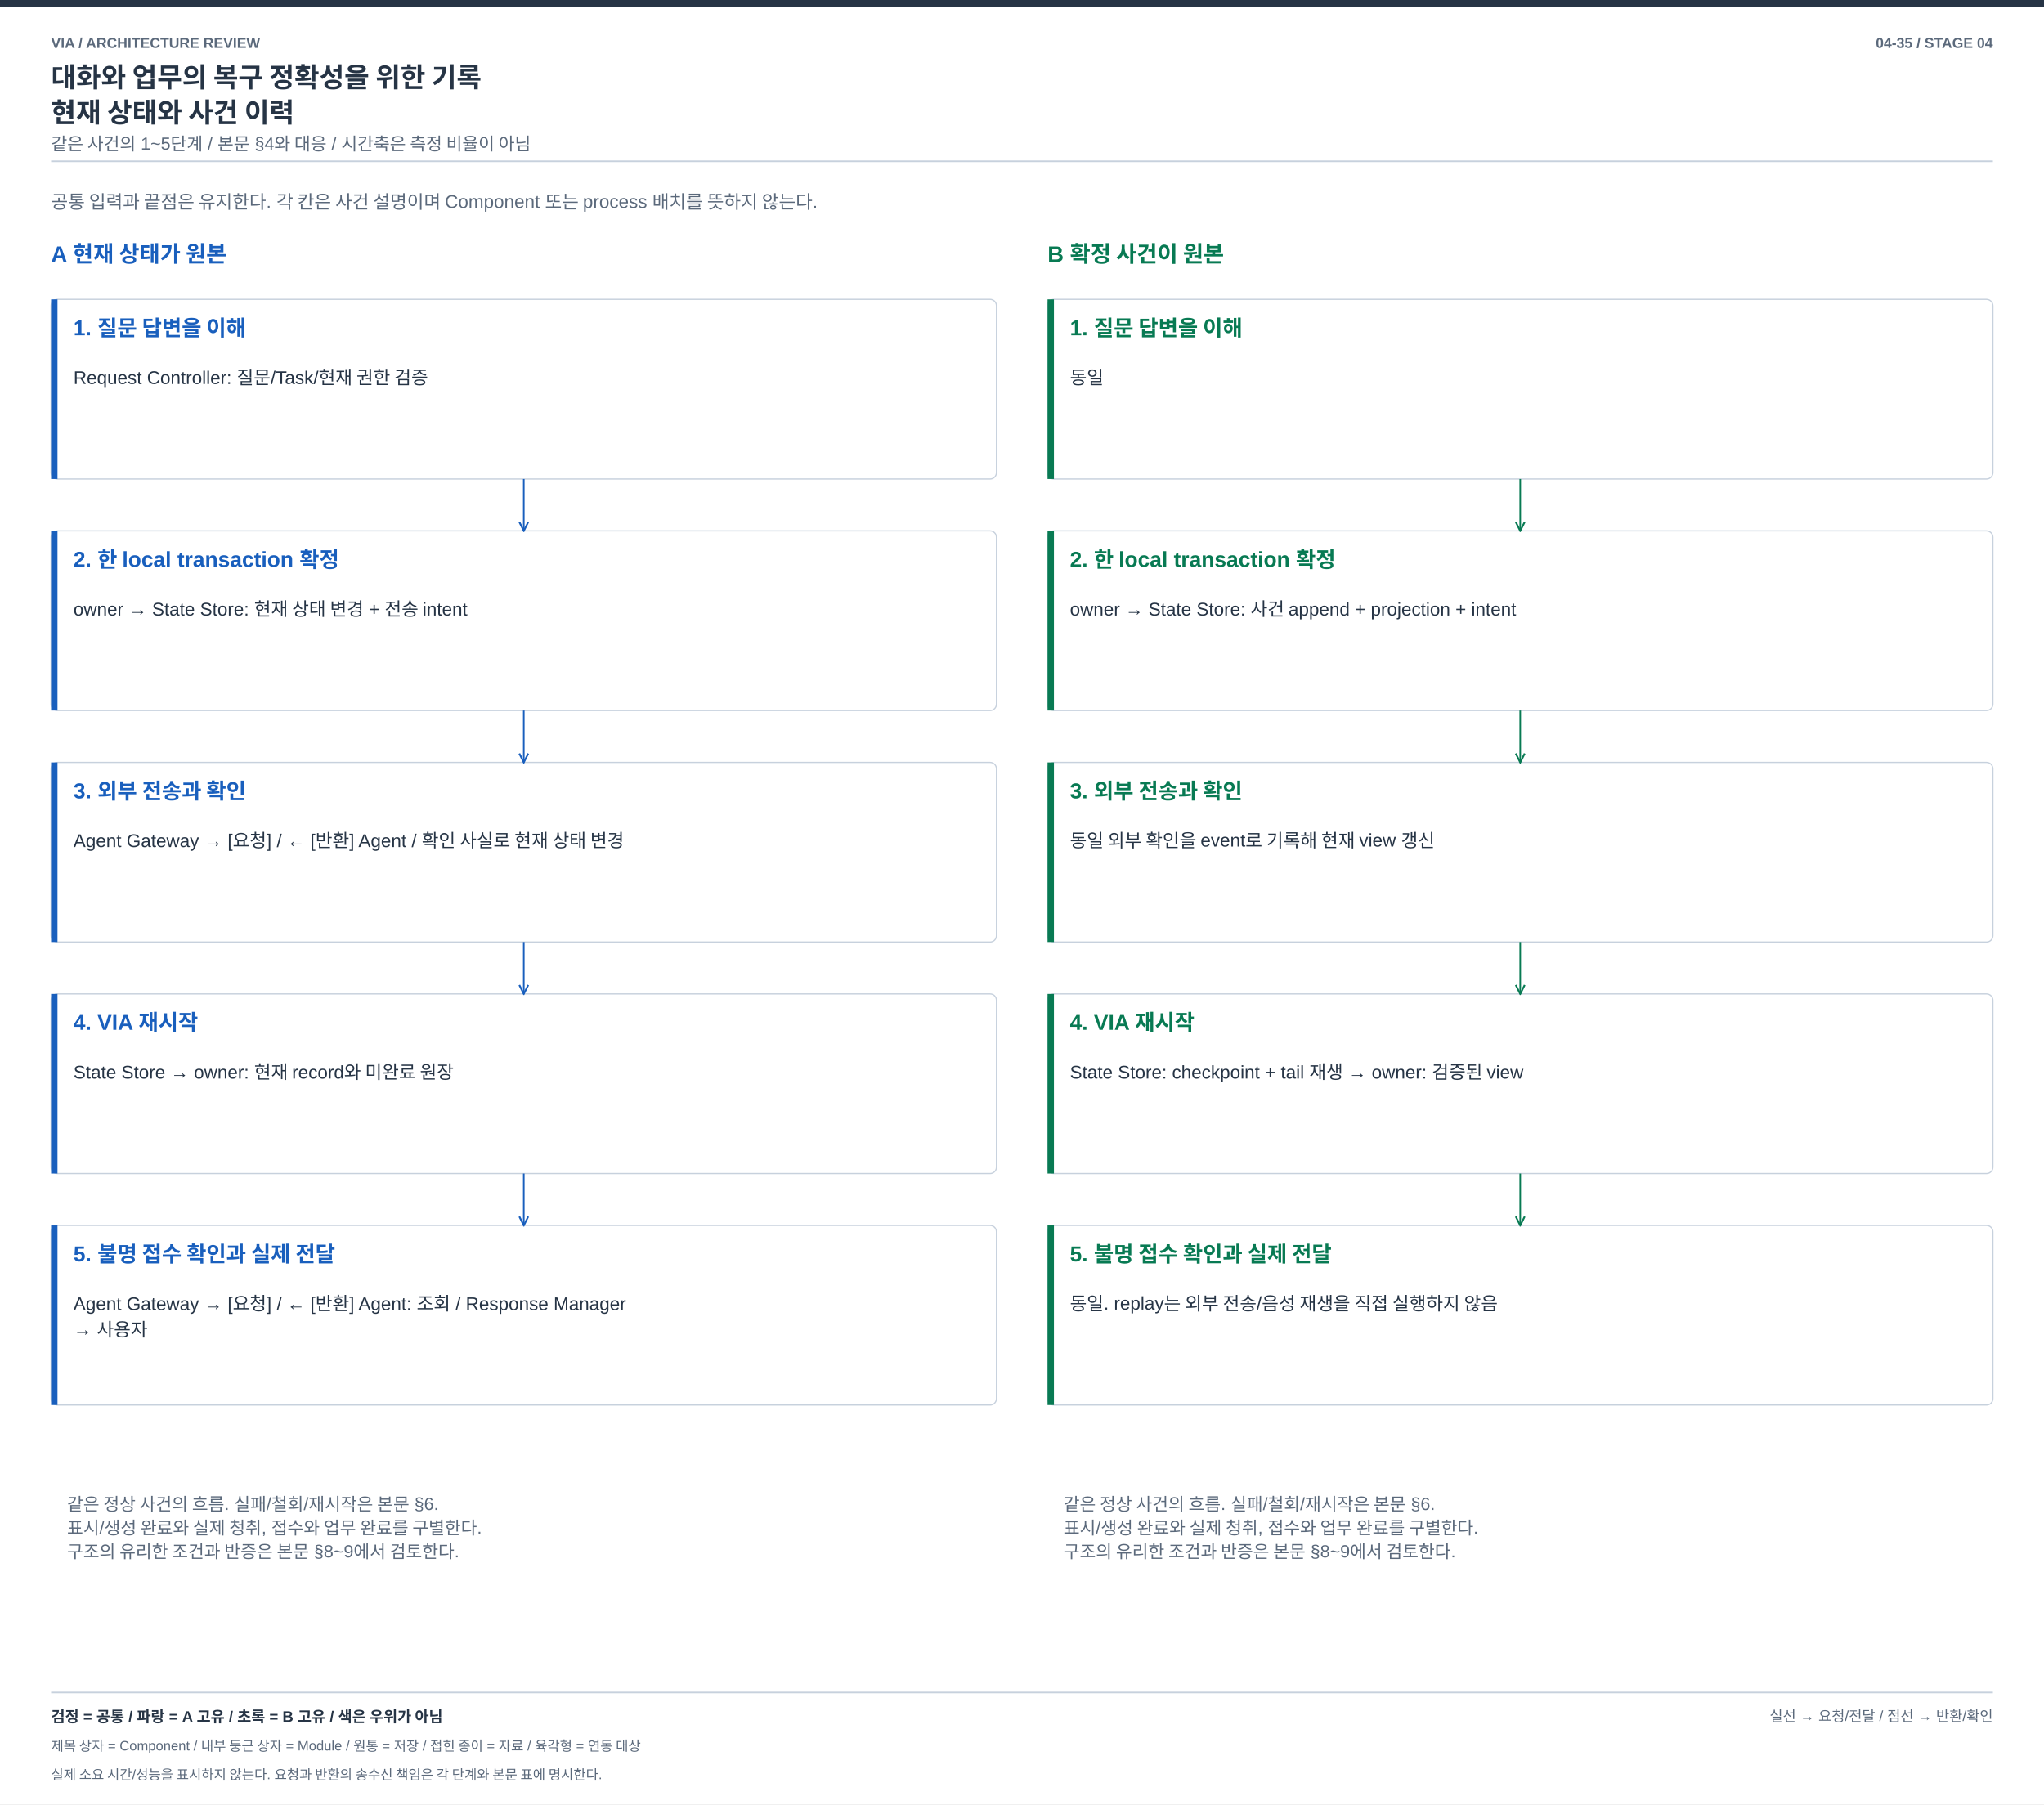
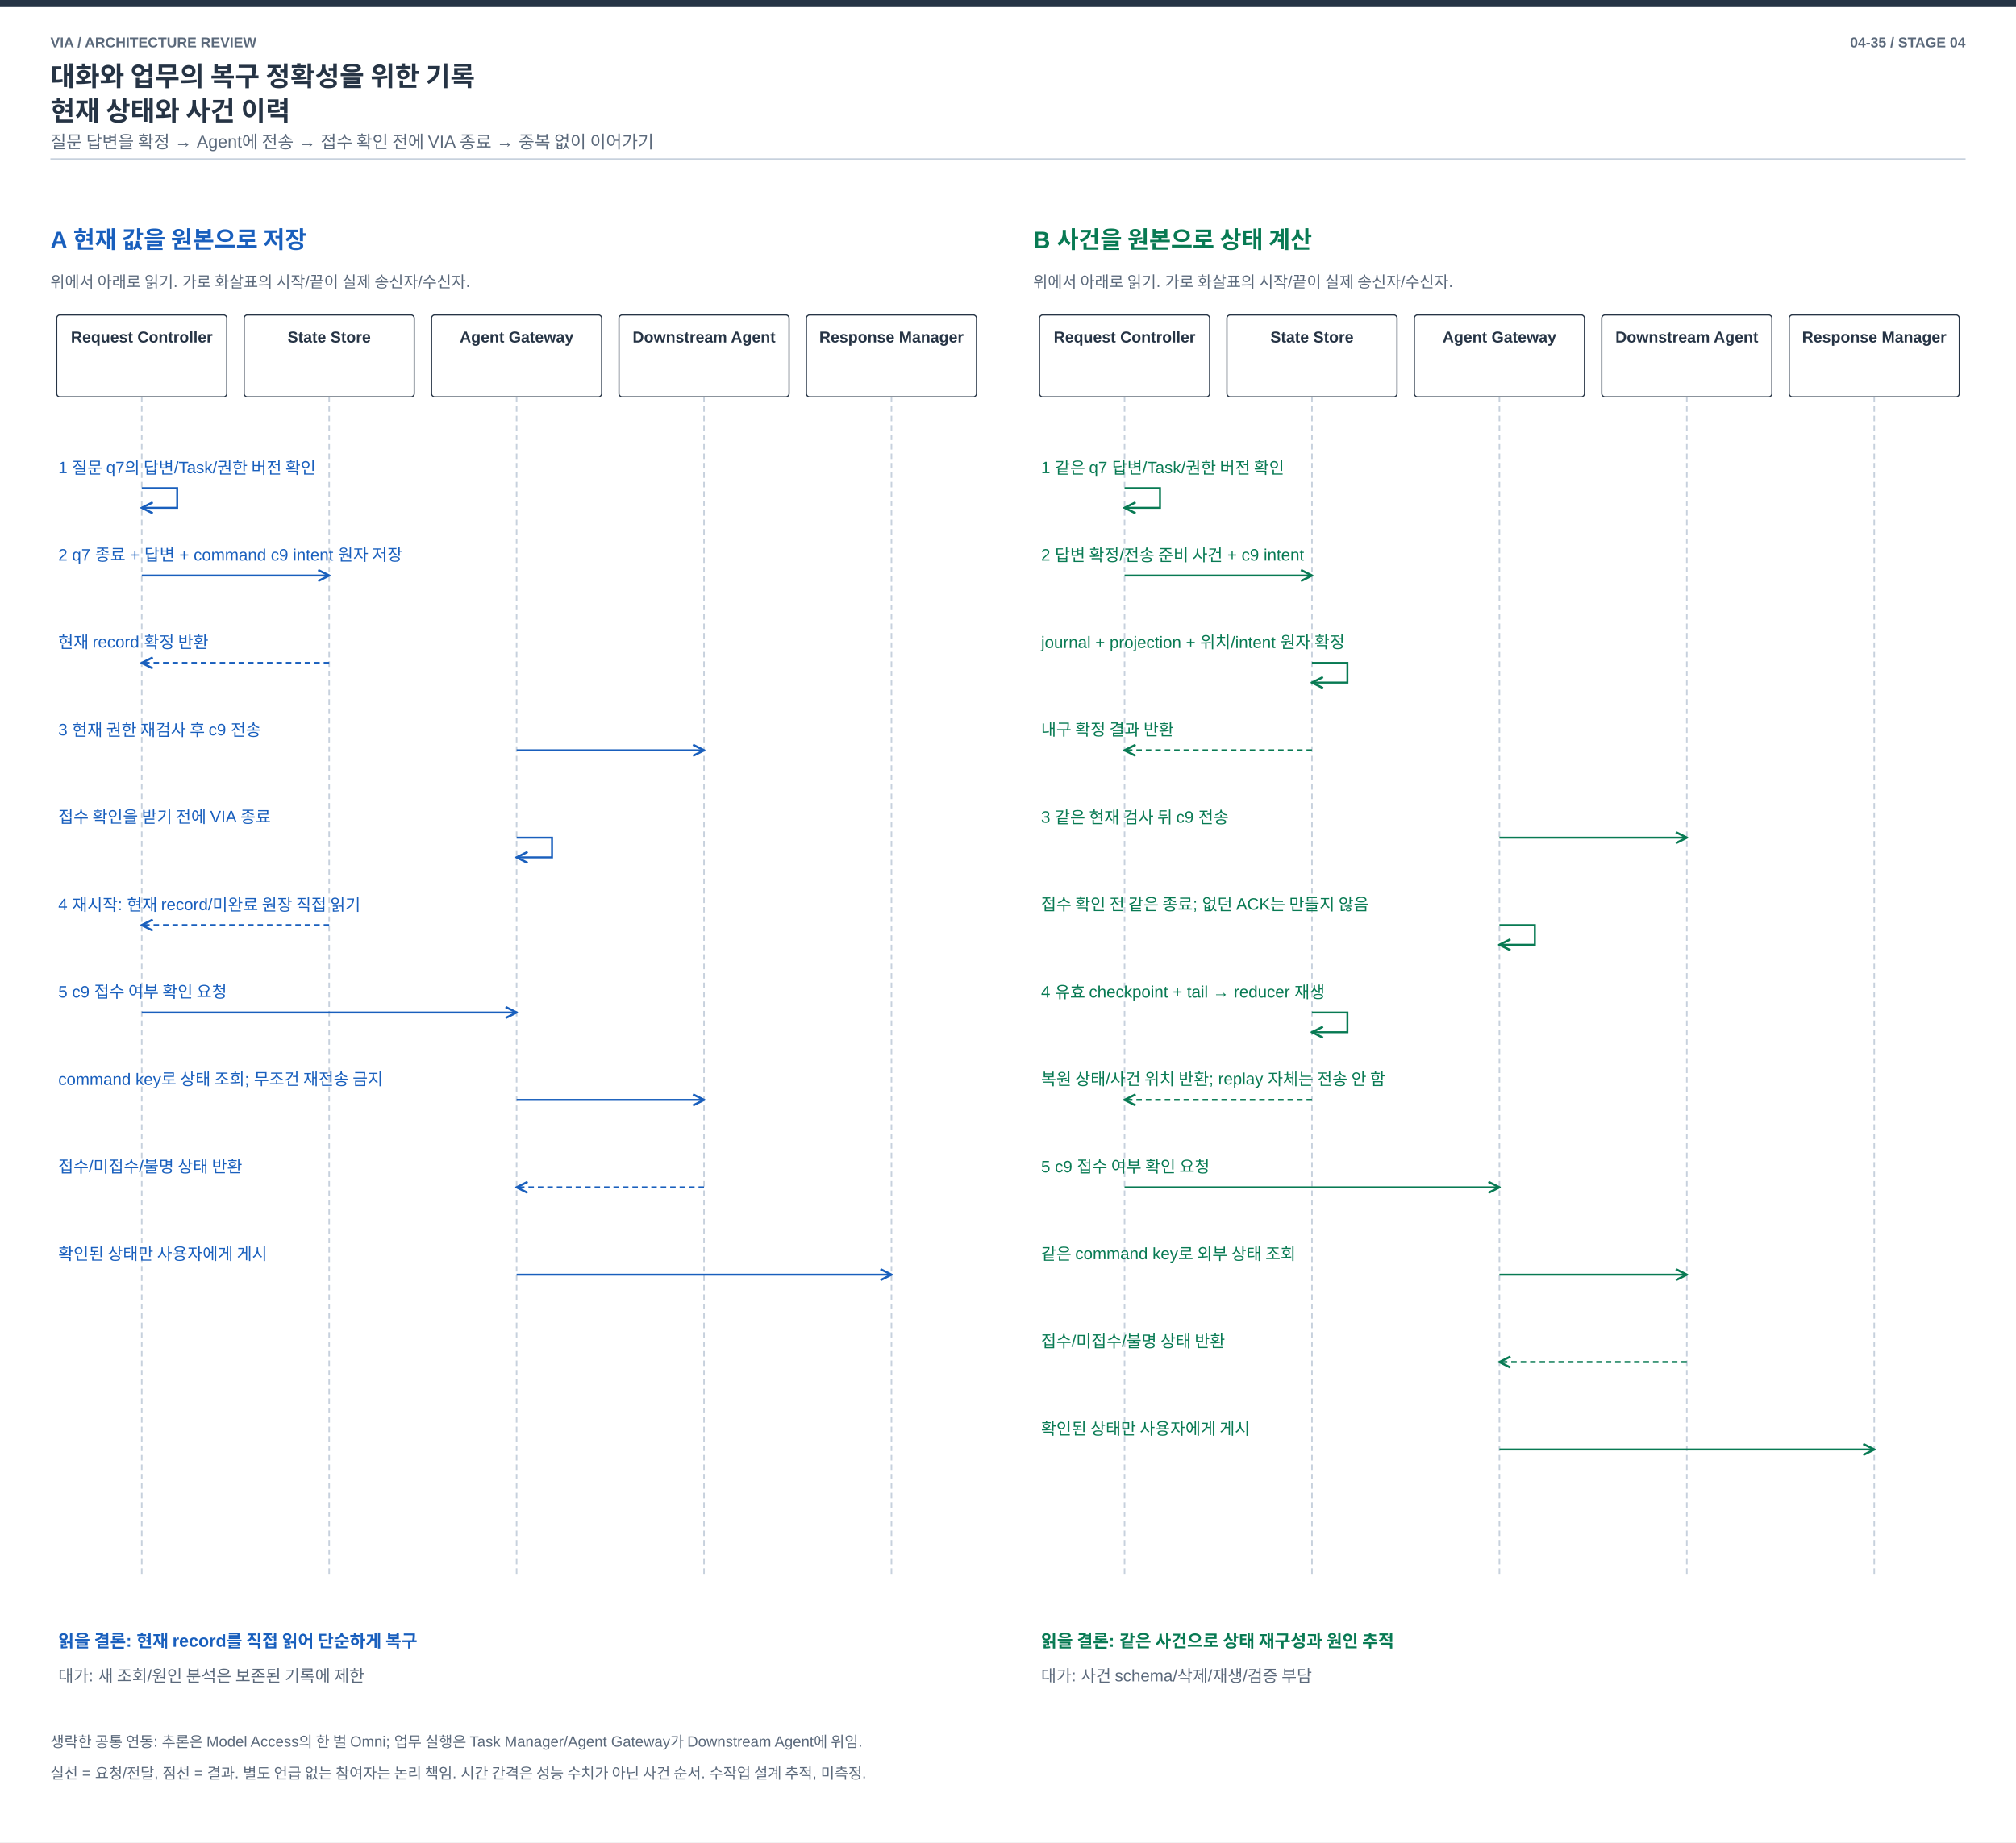
- <svg xmlns="http://www.w3.org/2000/svg" width="2560" height="2260" viewBox="0 0 2560 2260" role="img" aria-labelledby="title">
+ <svg xmlns="http://www.w3.org/2000/svg" width="2560" height="2340" viewBox="0 0 2560 2340" role="img" aria-labelledby="title">
  <defs>
    <marker id="a263445" viewBox="0 0 10 10" refX="9" refY="5" markerWidth="7" markerHeight="7" orient="auto-start-reverse">
      <path d="M1 1L9 5L1 9" fill="none" stroke="#263445" stroke-width="1.6" />
    </marker>
    <marker id="a195FBD" viewBox="0 0 10 10" refX="9" refY="5" markerWidth="7" markerHeight="7" orient="auto-start-reverse">
      <path d="M1 1L9 5L1 9" fill="none" stroke="#195FBD" stroke-width="1.6" />
    </marker>
    <marker id="a087A53" viewBox="0 0 10 10" refX="9" refY="5" markerWidth="7" markerHeight="7" orient="auto-start-reverse">
      <path d="M1 1L9 5L1 9" fill="none" stroke="#087A53" stroke-width="1.6" />
    </marker>
  </defs>
-   <rect width="2560" height="2260" fill="white" />
+   <rect width="2560" height="2340" fill="white" />
  <g font-family="Arial, Apple SD Gothic Neo, Malgun Gothic, sans-serif">
    <rect id="e1" x="0" y="0" width="2560" height="9" rx="0" fill="#263445" stroke="none" stroke-width="1.5" />
-     <rect id="e9" x="64" y="375" width="1184" height="225" rx="8" fill="white" stroke="#C7D1DD" stroke-width="1.5" />
-     <rect id="e10" x="64" y="375" width="8" height="225" rx="0" fill="#195FBD" stroke="none" stroke-width="1.5" />
-     <rect id="e14" x="64" y="665" width="1184" height="225" rx="8" fill="white" stroke="#C7D1DD" stroke-width="1.5" />
-     <rect id="e15" x="64" y="665" width="8" height="225" rx="0" fill="#195FBD" stroke="none" stroke-width="1.5" />
-     <rect id="e19" x="64" y="955" width="1184" height="225" rx="8" fill="white" stroke="#C7D1DD" stroke-width="1.5" />
-     <rect id="e20" x="64" y="955" width="8" height="225" rx="0" fill="#195FBD" stroke="none" stroke-width="1.5" />
-     <rect id="e24" x="64" y="1245" width="1184" height="225" rx="8" fill="white" stroke="#C7D1DD" stroke-width="1.5" />
-     <rect id="e25" x="64" y="1245" width="8" height="225" rx="0" fill="#195FBD" stroke="none" stroke-width="1.5" />
-     <rect id="e29" x="64" y="1535" width="1184" height="225" rx="8" fill="white" stroke="#C7D1DD" stroke-width="1.5" />
-     <rect id="e30" x="64" y="1535" width="8" height="225" rx="0" fill="#195FBD" stroke="none" stroke-width="1.5" />
-     <rect id="e35" x="1312" y="375" width="1184" height="225" rx="8" fill="white" stroke="#C7D1DD" stroke-width="1.5" />
-     <rect id="e36" x="1312" y="375" width="8" height="225" rx="0" fill="#087A53" stroke="none" stroke-width="1.5" />
-     <rect id="e40" x="1312" y="665" width="1184" height="225" rx="8" fill="white" stroke="#C7D1DD" stroke-width="1.5" />
-     <rect id="e41" x="1312" y="665" width="8" height="225" rx="0" fill="#087A53" stroke="none" stroke-width="1.5" />
-     <rect id="e45" x="1312" y="955" width="1184" height="225" rx="8" fill="white" stroke="#C7D1DD" stroke-width="1.5" />
-     <rect id="e46" x="1312" y="955" width="8" height="225" rx="0" fill="#087A53" stroke="none" stroke-width="1.5" />
-     <rect id="e50" x="1312" y="1245" width="1184" height="225" rx="8" fill="white" stroke="#C7D1DD" stroke-width="1.5" />
-     <rect id="e51" x="1312" y="1245" width="8" height="225" rx="0" fill="#087A53" stroke="none" stroke-width="1.5" />
-     <rect id="e55" x="1312" y="1535" width="1184" height="225" rx="8" fill="white" stroke="#C7D1DD" stroke-width="1.5" />
-     <rect id="e56" x="1312" y="1535" width="8" height="225" rx="0" fill="#087A53" stroke="none" stroke-width="1.5" />
+     <rect id="e9" x="72" y="400" width="216" height="104" rx="4" fill="white" stroke="#263445" stroke-width="1.5" />
+     <rect id="e12" x="310" y="400" width="216" height="104" rx="4" fill="white" stroke="#263445" stroke-width="1.5" />
+     <rect id="e15" x="548" y="400" width="216" height="104" rx="4" fill="white" stroke="#263445" stroke-width="1.5" />
+     <rect id="e18" x="786" y="400" width="216" height="104" rx="4" fill="white" stroke="#263445" stroke-width="1.5" />
+     <rect id="e21" x="1024" y="400" width="216" height="104" rx="4" fill="white" stroke="#263445" stroke-width="1.5" />
+     <rect id="e48" x="1320" y="400" width="216" height="104" rx="4" fill="white" stroke="#263445" stroke-width="1.5" />
+     <rect id="e51" x="1558" y="400" width="216" height="104" rx="4" fill="white" stroke="#263445" stroke-width="1.5" />
+     <rect id="e54" x="1796" y="400" width="216" height="104" rx="4" fill="white" stroke="#263445" stroke-width="1.5" />
+     <rect id="e57" x="2034" y="400" width="216" height="104" rx="4" fill="white" stroke="#263445" stroke-width="1.5" />
+     <rect id="e60" x="2272" y="400" width="216" height="104" rx="4" fill="white" stroke="#263445" stroke-width="1.5" />
    <polyline id="e6" points="64,202 2496,202" fill="none" stroke="#C7D1DD" stroke-width="2" />
-     <polyline id="e13" points="656,600 656,665" fill="none" stroke="#195FBD" stroke-width="2" marker-end="url(#a195FBD)" />
-     <polyline id="e18" points="656,890 656,955" fill="none" stroke="#195FBD" stroke-width="2" marker-end="url(#a195FBD)" />
-     <polyline id="e23" points="656,1180 656,1245" fill="none" stroke="#195FBD" stroke-width="2" marker-end="url(#a195FBD)" />
-     <polyline id="e28" points="656,1470 656,1535" fill="none" stroke="#195FBD" stroke-width="2" marker-end="url(#a195FBD)" />
-     <polyline id="e39" points="1904,600 1904,665" fill="none" stroke="#087A53" stroke-width="2" marker-end="url(#a087A53)" />
-     <polyline id="e44" points="1904,890 1904,955" fill="none" stroke="#087A53" stroke-width="2" marker-end="url(#a087A53)" />
-     <polyline id="e49" points="1904,1180 1904,1245" fill="none" stroke="#087A53" stroke-width="2" marker-end="url(#a087A53)" />
-     <polyline id="e54" points="1904,1470 1904,1535" fill="none" stroke="#087A53" stroke-width="2" marker-end="url(#a087A53)" />
-     <polyline id="e60" points="64,2120 2496,2120" fill="none" stroke="#C7D1DD" stroke-width="2" />
+     <polyline id="e11" points="180,504 180,2000" fill="none" stroke="#C7D1DD" stroke-width="2" stroke-dasharray="7 5" />
+     <polyline id="e14" points="418,504 418,2000" fill="none" stroke="#C7D1DD" stroke-width="2" stroke-dasharray="7 5" />
+     <polyline id="e17" points="656,504 656,2000" fill="none" stroke="#C7D1DD" stroke-width="2" stroke-dasharray="7 5" />
+     <polyline id="e20" points="894,504 894,2000" fill="none" stroke="#C7D1DD" stroke-width="2" stroke-dasharray="7 5" />
+     <polyline id="e23" points="1132,504 1132,2000" fill="none" stroke="#C7D1DD" stroke-width="2" stroke-dasharray="7 5" />
+     <polyline id="e25" points="180,620 225,620 225,645 180,645" fill="none" stroke="#195FBD" stroke-width="2.5" marker-end="url(#a195FBD)" />
+     <polyline id="e27" points="180,731 418,731" fill="none" stroke="#195FBD" stroke-width="2.5" marker-end="url(#a195FBD)" />
+     <polyline id="e29" points="418,842 180,842" fill="none" stroke="#195FBD" stroke-width="2.5" stroke-dasharray="7 5" marker-end="url(#a195FBD)" />
+     <polyline id="e31" points="656,953 894,953" fill="none" stroke="#195FBD" stroke-width="2.5" marker-end="url(#a195FBD)" />
+     <polyline id="e33" points="656,1064 701,1064 701,1089 656,1089" fill="none" stroke="#195FBD" stroke-width="2.5" marker-end="url(#a195FBD)" />
+     <polyline id="e35" points="418,1175 180,1175" fill="none" stroke="#195FBD" stroke-width="2.5" stroke-dasharray="7 5" marker-end="url(#a195FBD)" />
+     <polyline id="e37" points="180,1286 656,1286" fill="none" stroke="#195FBD" stroke-width="2.5" marker-end="url(#a195FBD)" />
+     <polyline id="e39" points="656,1397 894,1397" fill="none" stroke="#195FBD" stroke-width="2.5" marker-end="url(#a195FBD)" />
+     <polyline id="e41" points="894,1508 656,1508" fill="none" stroke="#195FBD" stroke-width="2.5" stroke-dasharray="7 5" marker-end="url(#a195FBD)" />
+     <polyline id="e43" points="656,1619 1132,1619" fill="none" stroke="#195FBD" stroke-width="2.5" marker-end="url(#a195FBD)" />
+     <polyline id="e50" points="1428,504 1428,2000" fill="none" stroke="#C7D1DD" stroke-width="2" stroke-dasharray="7 5" />
+     <polyline id="e53" points="1666,504 1666,2000" fill="none" stroke="#C7D1DD" stroke-width="2" stroke-dasharray="7 5" />
+     <polyline id="e56" points="1904,504 1904,2000" fill="none" stroke="#C7D1DD" stroke-width="2" stroke-dasharray="7 5" />
+     <polyline id="e59" points="2142,504 2142,2000" fill="none" stroke="#C7D1DD" stroke-width="2" stroke-dasharray="7 5" />
+     <polyline id="e62" points="2380,504 2380,2000" fill="none" stroke="#C7D1DD" stroke-width="2" stroke-dasharray="7 5" />
+     <polyline id="e64" points="1428,620 1473,620 1473,645 1428,645" fill="none" stroke="#087A53" stroke-width="2.5" marker-end="url(#a087A53)" />
+     <polyline id="e66" points="1428,731 1666,731" fill="none" stroke="#087A53" stroke-width="2.5" marker-end="url(#a087A53)" />
+     <polyline id="e68" points="1666,842 1711,842 1711,867 1666,867" fill="none" stroke="#087A53" stroke-width="2.5" marker-end="url(#a087A53)" />
+     <polyline id="e70" points="1666,953 1428,953" fill="none" stroke="#087A53" stroke-width="2.5" stroke-dasharray="7 5" marker-end="url(#a087A53)" />
+     <polyline id="e72" points="1904,1064 2142,1064" fill="none" stroke="#087A53" stroke-width="2.5" marker-end="url(#a087A53)" />
+     <polyline id="e74" points="1904,1175 1949,1175 1949,1200 1904,1200" fill="none" stroke="#087A53" stroke-width="2.5" marker-end="url(#a087A53)" />
+     <polyline id="e76" points="1666,1286 1711,1286 1711,1311 1666,1311" fill="none" stroke="#087A53" stroke-width="2.5" marker-end="url(#a087A53)" />
+     <polyline id="e78" points="1666,1397 1428,1397" fill="none" stroke="#087A53" stroke-width="2.5" stroke-dasharray="7 5" marker-end="url(#a087A53)" />
+     <polyline id="e80" points="1428,1508 1904,1508" fill="none" stroke="#087A53" stroke-width="2.5" marker-end="url(#a087A53)" />
+     <polyline id="e82" points="1904,1619 2142,1619" fill="none" stroke="#087A53" stroke-width="2.5" marker-end="url(#a087A53)" />
+     <polyline id="e84" points="2142,1730 1904,1730" fill="none" stroke="#087A53" stroke-width="2.5" stroke-dasharray="7 5" marker-end="url(#a087A53)" />
+     <polyline id="e86" points="1904,1841 2380,1841" fill="none" stroke="#087A53" stroke-width="2.5" marker-end="url(#a087A53)" />
    <g id="e2">
      <text x="64" y="60.0" text-anchor="start" font-size="18" font-weight="700" fill="#5B697B">VIA  /  ARCHITECTURE REVIEW</text>
    </g>
    <g id="e3">
      <text x="2496" y="60.0" text-anchor="end" font-size="18" font-weight="700" fill="#5B697B">04-35  /  STAGE 04</text>
    </g>
    <g id="e4">
      <text x="64" y="109" text-anchor="start" font-size="34" font-weight="700" fill="#263445">대화와 업무의 복구 정확성을 위한 기록</text>
      <text x="64" y="153" text-anchor="start" font-size="34" font-weight="700" fill="#263445">현재 상태와 사건 이력</text>
    </g>
    <g id="e5">
-       <text x="64" y="188.0" text-anchor="start" font-size="22" font-weight="400" fill="#5B697B">같은 사건의 1~5단계 / 본문 §4와 대응 / 시간축은 측정 비율이 아님</text>
+       <text x="64" y="188.0" text-anchor="start" font-size="22" font-weight="400" fill="#5B697B">질문 답변을 확정 → Agent에 전송 → 접수 확인 전에 VIA 종료 → 중복 없이 이어가기</text>
    </g>
    <g id="e7">
-       <text x="64" y="261.0" text-anchor="start" font-size="23" font-weight="400" fill="#5B697B">공통 입력과 끝점은 유지한다. 각 칸은 사건 설명이며 Component 또는 process 배치를 뜻하지 않는다.</text>
+       <text x="64" y="315.0" text-anchor="start" font-size="30" font-weight="700" fill="#195FBD">A  현재 값을 원본으로 저장</text>
    </g>
    <g id="e8">
-       <text x="64" y="328.0" text-anchor="start" font-size="28" font-weight="700" fill="#195FBD">A  현재 상태가 원본</text>
+       <text x="64" y="365.0" text-anchor="start" font-size="20" font-weight="400" fill="#5B697B">위에서 아래로 읽기. 가로 화살표의 시작/끝이 실제 송신자/수신자.</text>
    </g>
-     <g id="e11">
-       <text x="92" y="420.0" text-anchor="start" font-size="27" font-weight="700" fill="#195FBD">1. 질문 답변을 이해</text>
+     <g id="e10">
+       <text x="180" y="435" text-anchor="middle" font-size="20" font-weight="700" fill="#263445">Request Controller</text>
    </g>
-     <g id="e12">
-       <text x="92" y="481" text-anchor="start" font-size="23" font-weight="400" fill="#263445">Request Controller: 질문/Task/현재 권한 검증</text>
+     <g id="e13">
+       <text x="418" y="435" text-anchor="middle" font-size="20" font-weight="700" fill="#263445">State Store</text>
    </g>
    <g id="e16">
-       <text x="92" y="710.0" text-anchor="start" font-size="27" font-weight="700" fill="#195FBD">2. 한 local transaction 확정</text>
+       <text x="656" y="435" text-anchor="middle" font-size="20" font-weight="700" fill="#263445">Agent Gateway</text>
    </g>
-     <g id="e17">
-       <text x="92" y="771" text-anchor="start" font-size="23" font-weight="400" fill="#263445">owner → State Store: 현재 상태 변경 + 전송 intent</text>
-     </g>
-     <g id="e21">
-       <text x="92" y="1000.0" text-anchor="start" font-size="27" font-weight="700" fill="#195FBD">3. 외부 전송과 확인</text>
+     <g id="e19">
+       <text x="894" y="435" text-anchor="middle" font-size="20" font-weight="700" fill="#263445">Downstream Agent</text>
    </g>
    <g id="e22">
-       <text x="92" y="1061" text-anchor="start" font-size="23" font-weight="400" fill="#263445">Agent Gateway → [요청] / ← [반환] Agent / 확인 사실로 현재 상태 변경</text>
+       <text x="1132" y="435" text-anchor="middle" font-size="20" font-weight="700" fill="#263445">Response Manager</text>
+     </g>
+     <g id="e24">
+       <text x="74" y="601.0" text-anchor="start" font-size="21" font-weight="400" fill="#195FBD">1  질문 q7의 답변/Task/권한 버전 확인</text>
    </g>
    <g id="e26">
-       <text x="92" y="1290.0" text-anchor="start" font-size="27" font-weight="700" fill="#195FBD">4. VIA 재시작</text>
+       <text x="74" y="712.0" text-anchor="start" font-size="21" font-weight="400" fill="#195FBD">2  q7 종료 + 답변 + command c9 intent 원자 저장</text>
    </g>
-     <g id="e27">
-       <text x="92" y="1351" text-anchor="start" font-size="23" font-weight="400" fill="#263445">State Store → owner: 현재 record와 미완료 원장</text>
+     <g id="e28">
+       <text x="74" y="823.0" text-anchor="start" font-size="21" font-weight="400" fill="#195FBD">현재 record 확정 반환</text>
    </g>
-     <g id="e31">
-       <text x="92" y="1580.0" text-anchor="start" font-size="27" font-weight="700" fill="#195FBD">5. 불명 접수 확인과 실제 전달</text>
+     <g id="e30">
+       <text x="74" y="934.0" text-anchor="start" font-size="21" font-weight="400" fill="#195FBD">3  현재 권한 재검사 후 c9 전송</text>
    </g>
    <g id="e32">
-       <text x="92" y="1641" text-anchor="start" font-size="23" font-weight="400" fill="#263445">Agent Gateway → [요청] / ← [반환] Agent: 조회 / Response Manager</text>
-       <text x="92" y="1673" text-anchor="start" font-size="23" font-weight="400" fill="#263445">→ 사용자</text>
-     </g>
-     <g id="e33">
-       <text x="84" y="1892.0" text-anchor="start" font-size="22" font-weight="400" fill="#5B697B">같은 정상 사건의 흐름. 실패/철회/재시작은 본문 §6.</text>
-       <text x="84" y="1921.7" text-anchor="start" font-size="22" font-weight="400" fill="#5B697B">표시/생성 완료와 실제 청취, 접수와 업무 완료를 구별한다.</text>
-       <text x="84" y="1951.4" text-anchor="start" font-size="22" font-weight="400" fill="#5B697B">구조의 유리한 조건과 반증은 본문 §8~9에서 검토한다.</text>
+       <text x="74" y="1045.0" text-anchor="start" font-size="21" font-weight="400" fill="#195FBD">접수 확인을 받기 전에 VIA 종료</text>
    </g>
    <g id="e34">
-       <text x="1312" y="328.0" text-anchor="start" font-size="28" font-weight="700" fill="#087A53">B  확정 사건이 원본</text>
+       <text x="74" y="1156.0" text-anchor="start" font-size="21" font-weight="400" fill="#195FBD">4  재시작: 현재 record/미완료 원장 직접 읽기</text>
    </g>
-     <g id="e37">
-       <text x="1340" y="420.0" text-anchor="start" font-size="27" font-weight="700" fill="#087A53">1. 질문 답변을 이해</text>
+     <g id="e36">
+       <text x="74" y="1267.0" text-anchor="start" font-size="21" font-weight="400" fill="#195FBD">5  c9 접수 여부 확인 요청</text>
    </g>
    <g id="e38">
-       <text x="1340" y="481" text-anchor="start" font-size="23" font-weight="400" fill="#263445">동일</text>
+       <text x="74" y="1378.0" text-anchor="start" font-size="21" font-weight="400" fill="#195FBD">command key로 상태 조회; 무조건 재전송 금지</text>
+     </g>
+     <g id="e40">
+       <text x="74" y="1489.0" text-anchor="start" font-size="21" font-weight="400" fill="#195FBD">접수/미접수/불명 상태 반환</text>
    </g>
    <g id="e42">
-       <text x="1340" y="710.0" text-anchor="start" font-size="27" font-weight="700" fill="#087A53">2. 한 local transaction 확정</text>
+       <text x="74" y="1600.0" text-anchor="start" font-size="21" font-weight="400" fill="#195FBD">확인된 상태만 사용자에게 게시</text>
    </g>
-     <g id="e43">
-       <text x="1340" y="771" text-anchor="start" font-size="23" font-weight="400" fill="#263445">owner → State Store: 사건 append + projection + intent</text>
+     <g id="e44">
+       <text x="74" y="2092.0" text-anchor="start" font-size="22" font-weight="700" fill="#195FBD">읽을 결론: 현재 record를 직접 읽어 단순하게 복구</text>
+     </g>
+     <g id="e45">
+       <text x="74" y="2136.0" text-anchor="start" font-size="21" font-weight="400" fill="#5B697B">대가: 새 조회/원인 분석은 보존된 기록에 제한</text>
+     </g>
+     <g id="e46">
+       <text x="1312" y="315.0" text-anchor="start" font-size="30" font-weight="700" fill="#087A53">B  사건을 원본으로 상태 계산</text>
    </g>
    <g id="e47">
-       <text x="1340" y="1000.0" text-anchor="start" font-size="27" font-weight="700" fill="#087A53">3. 외부 전송과 확인</text>
+       <text x="1312" y="365.0" text-anchor="start" font-size="20" font-weight="400" fill="#5B697B">위에서 아래로 읽기. 가로 화살표의 시작/끝이 실제 송신자/수신자.</text>
    </g>
-     <g id="e48">
-       <text x="1340" y="1061" text-anchor="start" font-size="23" font-weight="400" fill="#263445">동일 외부 확인을 event로 기록해 현재 view 갱신</text>
+     <g id="e49">
+       <text x="1428" y="435" text-anchor="middle" font-size="20" font-weight="700" fill="#263445">Request Controller</text>
    </g>
    <g id="e52">
-       <text x="1340" y="1290.0" text-anchor="start" font-size="27" font-weight="700" fill="#087A53">4. VIA 재시작</text>
+       <text x="1666" y="435" text-anchor="middle" font-size="20" font-weight="700" fill="#263445">State Store</text>
    </g>
-     <g id="e53">
-       <text x="1340" y="1351" text-anchor="start" font-size="23" font-weight="400" fill="#263445">State Store: checkpoint + tail 재생 → owner: 검증된 view</text>
-     </g>
-     <g id="e57">
-       <text x="1340" y="1580.0" text-anchor="start" font-size="27" font-weight="700" fill="#087A53">5. 불명 접수 확인과 실제 전달</text>
+     <g id="e55">
+       <text x="1904" y="435" text-anchor="middle" font-size="20" font-weight="700" fill="#263445">Agent Gateway</text>
    </g>
    <g id="e58">
-       <text x="1340" y="1641" text-anchor="start" font-size="23" font-weight="400" fill="#263445">동일. replay는 외부 전송/음성 재생을 직접 실행하지 않음</text>
-     </g>
-     <g id="e59">
-       <text x="1332" y="1892.0" text-anchor="start" font-size="22" font-weight="400" fill="#5B697B">같은 정상 사건의 흐름. 실패/철회/재시작은 본문 §6.</text>
-       <text x="1332" y="1921.7" text-anchor="start" font-size="22" font-weight="400" fill="#5B697B">표시/생성 완료와 실제 청취, 접수와 업무 완료를 구별한다.</text>
-       <text x="1332" y="1951.4" text-anchor="start" font-size="22" font-weight="400" fill="#5B697B">구조의 유리한 조건과 반증은 본문 §8~9에서 검토한다.</text>
+       <text x="2142" y="435" text-anchor="middle" font-size="20" font-weight="700" fill="#263445">Downstream Agent</text>
    </g>
    <g id="e61">
-       <text x="64" y="2157.0" text-anchor="start" font-size="19" font-weight="700" fill="#263445">검정 = 공통 / 파랑 = A 고유 / 초록 = B 고유 / 색은 우위가 아님</text>
-     </g>
-     <g id="e62">
-       <text x="2496" y="2156.0" text-anchor="end" font-size="18" font-weight="400" fill="#5B697B">실선 → 요청/전달 / 점선 → 반환/확인</text>
+       <text x="2380" y="435" text-anchor="middle" font-size="20" font-weight="700" fill="#263445">Response Manager</text>
    </g>
    <g id="e63">
-       <text x="64" y="2193.0" text-anchor="start" font-size="17" font-weight="400" fill="#5B697B">제목 상자 = Component / 내부 둥근 상자 = Module / 원통 = 저장 / 접힌 종이 = 자료 / 육각형 = 연동 대상</text>
+       <text x="1322" y="601.0" text-anchor="start" font-size="21" font-weight="400" fill="#087A53">1  같은 q7 답변/Task/권한 버전 확인</text>
    </g>
-     <g id="e64">
-       <text x="64" y="2229.0" text-anchor="start" font-size="17" font-weight="400" fill="#5B697B">실제 소요 시간/성능을 표시하지 않는다. 요청과 반환의 송수신 책임은 각 단계와 본문 표에 명시한다.</text>
+     <g id="e65">
+       <text x="1322" y="712.0" text-anchor="start" font-size="21" font-weight="400" fill="#087A53">2  답변 확정/전송 준비 사건 + c9 intent</text>
+     </g>
+     <g id="e67">
+       <text x="1322" y="823.0" text-anchor="start" font-size="21" font-weight="400" fill="#087A53">journal + projection + 위치/intent 원자 확정</text>
+     </g>
+     <g id="e69">
+       <text x="1322" y="934.0" text-anchor="start" font-size="21" font-weight="400" fill="#087A53">내구 확정 결과 반환</text>
+     </g>
+     <g id="e71">
+       <text x="1322" y="1045.0" text-anchor="start" font-size="21" font-weight="400" fill="#087A53">3  같은 현재 검사 뒤 c9 전송</text>
+     </g>
+     <g id="e73">
+       <text x="1322" y="1156.0" text-anchor="start" font-size="21" font-weight="400" fill="#087A53">접수 확인 전 같은 종료; 없던 ACK는 만들지 않음</text>
+     </g>
+     <g id="e75">
+       <text x="1322" y="1267.0" text-anchor="start" font-size="21" font-weight="400" fill="#087A53">4  유효 checkpoint + tail → reducer 재생</text>
+     </g>
+     <g id="e77">
+       <text x="1322" y="1378.0" text-anchor="start" font-size="21" font-weight="400" fill="#087A53">복원 상태/사건 위치 반환; replay 자체는 전송 안 함</text>
+     </g>
+     <g id="e79">
+       <text x="1322" y="1489.0" text-anchor="start" font-size="21" font-weight="400" fill="#087A53">5  c9 접수 여부 확인 요청</text>
+     </g>
+     <g id="e81">
+       <text x="1322" y="1600.0" text-anchor="start" font-size="21" font-weight="400" fill="#087A53">같은 command key로 외부 상태 조회</text>
+     </g>
+     <g id="e83">
+       <text x="1322" y="1711.0" text-anchor="start" font-size="21" font-weight="400" fill="#087A53">접수/미접수/불명 상태 반환</text>
+     </g>
+     <g id="e85">
+       <text x="1322" y="1822.0" text-anchor="start" font-size="21" font-weight="400" fill="#087A53">확인된 상태만 사용자에게 게시</text>
+     </g>
+     <g id="e87">
+       <text x="1322" y="2092.0" text-anchor="start" font-size="22" font-weight="700" fill="#087A53">읽을 결론: 같은 사건으로 상태 재구성과 원인 추적</text>
+     </g>
+     <g id="e88">
+       <text x="1322" y="2136.0" text-anchor="start" font-size="21" font-weight="400" fill="#5B697B">대가: 사건 schema/삭제/재생/검증 부담</text>
+     </g>
+     <g id="e89">
+       <text x="64" y="2219.0" text-anchor="start" font-size="19" font-weight="400" fill="#5B697B">생략한 공통 연동: 추론은 Model Access의 한 벌 Omni; 업무 실행은 Task Manager/Agent Gateway가 Downstream Agent에 위임.</text>
+     </g>
+     <g id="e90">
+       <text x="64" y="2259.0" text-anchor="start" font-size="19" font-weight="400" fill="#5B697B">실선 = 요청/전달, 점선 = 결과. 별도 언급 없는 참여자는 논리 책임. 시간 간격은 성능 수치가 아닌 사건 순서. 수작업 설계 추적, 미측정.</text>
    </g>
  </g>
</svg>
